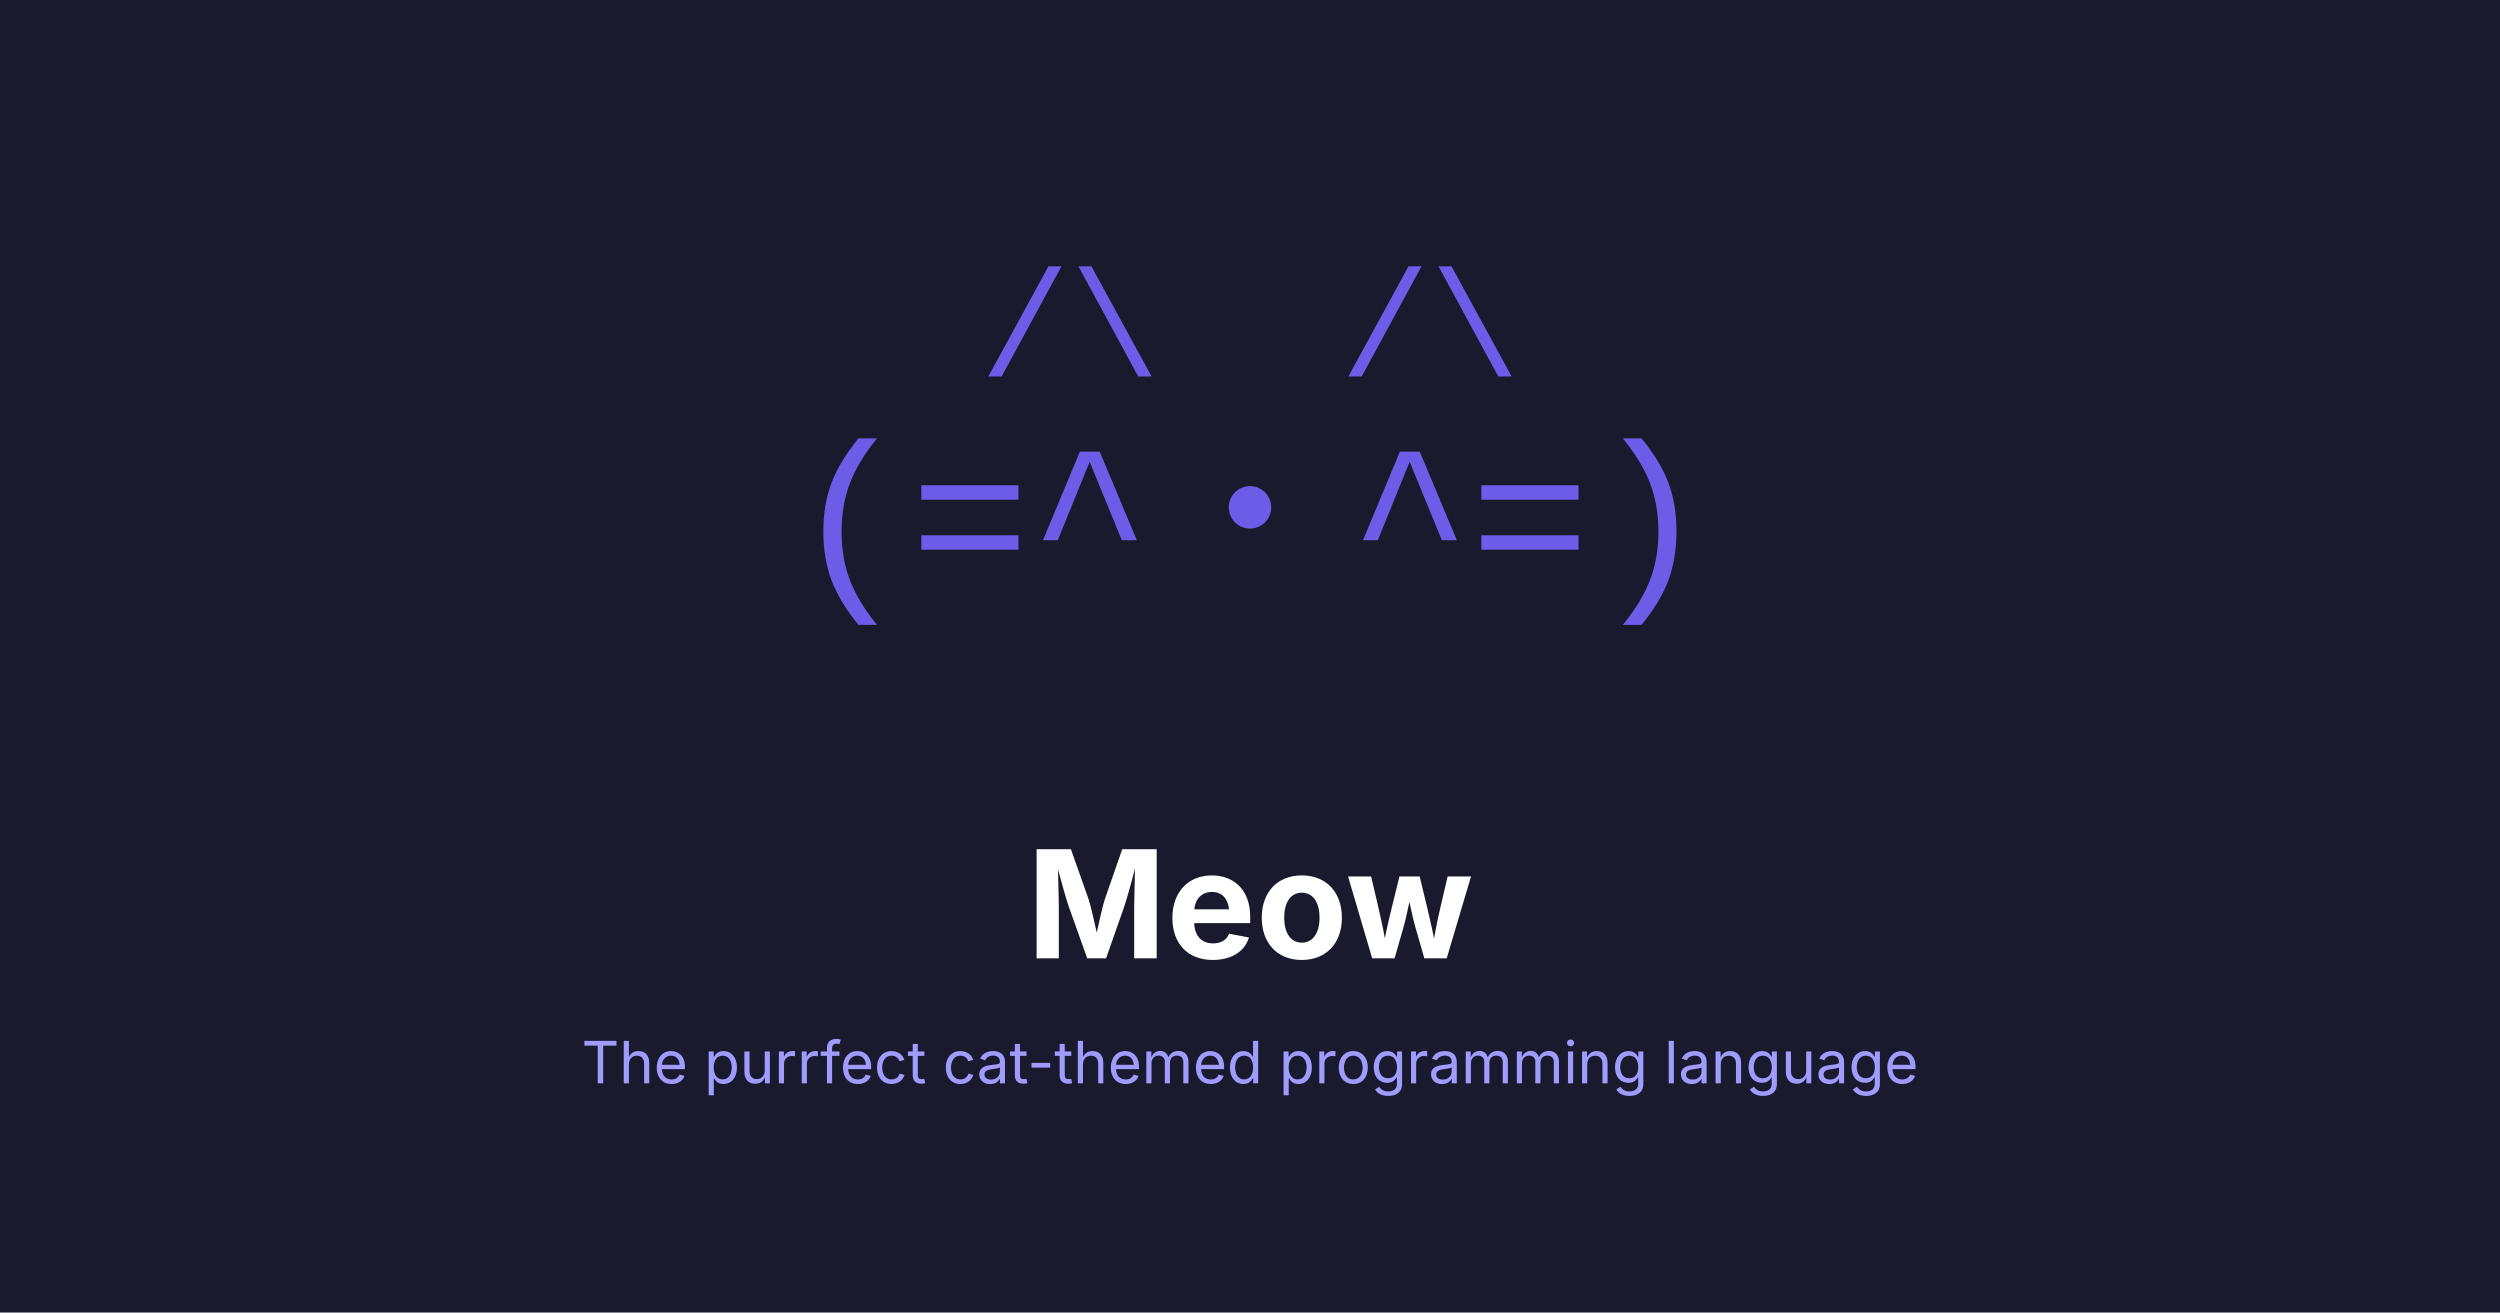
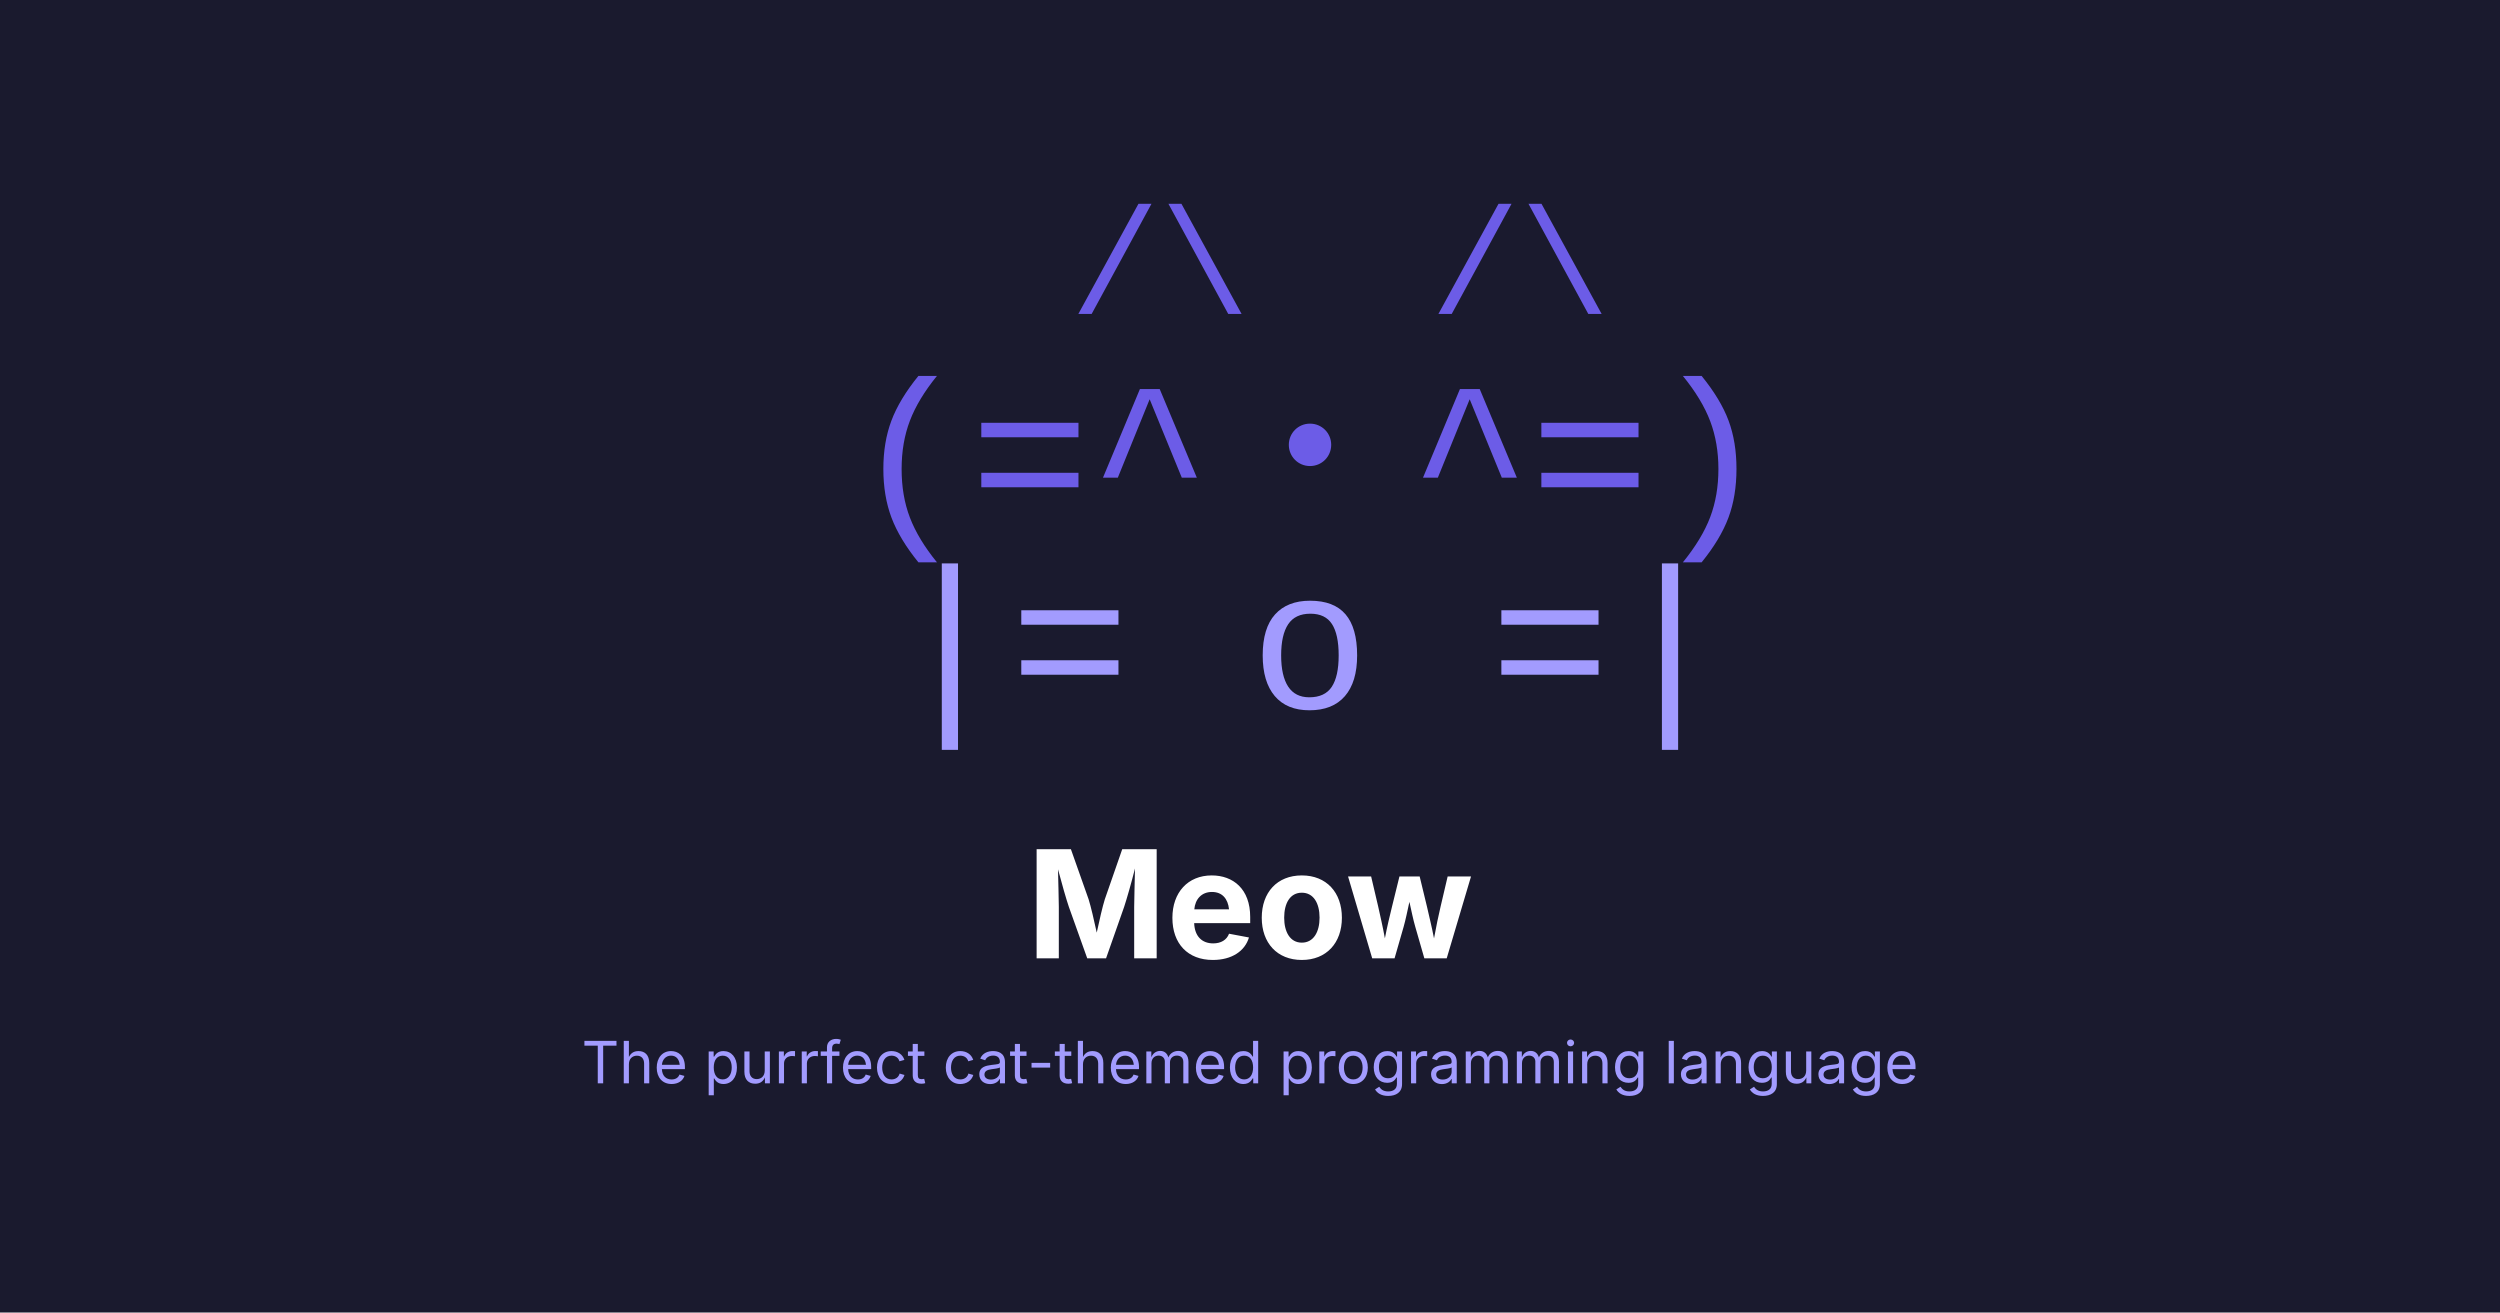
<svg xmlns="http://www.w3.org/2000/svg" viewBox="0 0 1200 630" width="1200" height="630">
  <rect width="1200" height="630" fill="#1a1a2e" />
-   <text x="600" y="180" text-anchor="middle" fill="#6c5ce7" font-family="'Courier New', monospace" font-size="72" xml:space="preserve">/\  /\</text>
-   <text x="600" y="280" text-anchor="middle" fill="#6c5ce7" font-family="'Courier New', monospace" font-size="96">(=^・^=)</text>
+   <text x="600" y="150" text-anchor="middle" fill="#6c5ce7" font-family="'Courier New', monospace" font-size="72" xml:space="preserve">  /\  /\</text>
+   <text x="600" y="250" text-anchor="middle" fill="#6c5ce7" font-family="'Courier New', monospace" font-size="96" xml:space="preserve"> (=^・^=)</text>
+   <text x="600" y="340" text-anchor="middle" fill="#a29bfe" font-family="'Courier New', monospace" font-size="96" xml:space="preserve"> |= o =|</text>
  <text x="600" y="460" text-anchor="middle" fill="white" font-family="Inter, system-ui, sans-serif" font-size="72" font-weight="700">Meow</text>
  <text x="600" y="520" text-anchor="middle" fill="#a29bfe" font-family="Inter, system-ui, sans-serif" font-size="28" font-weight="400">The purrfect cat-themed programming language</text>
</svg>
